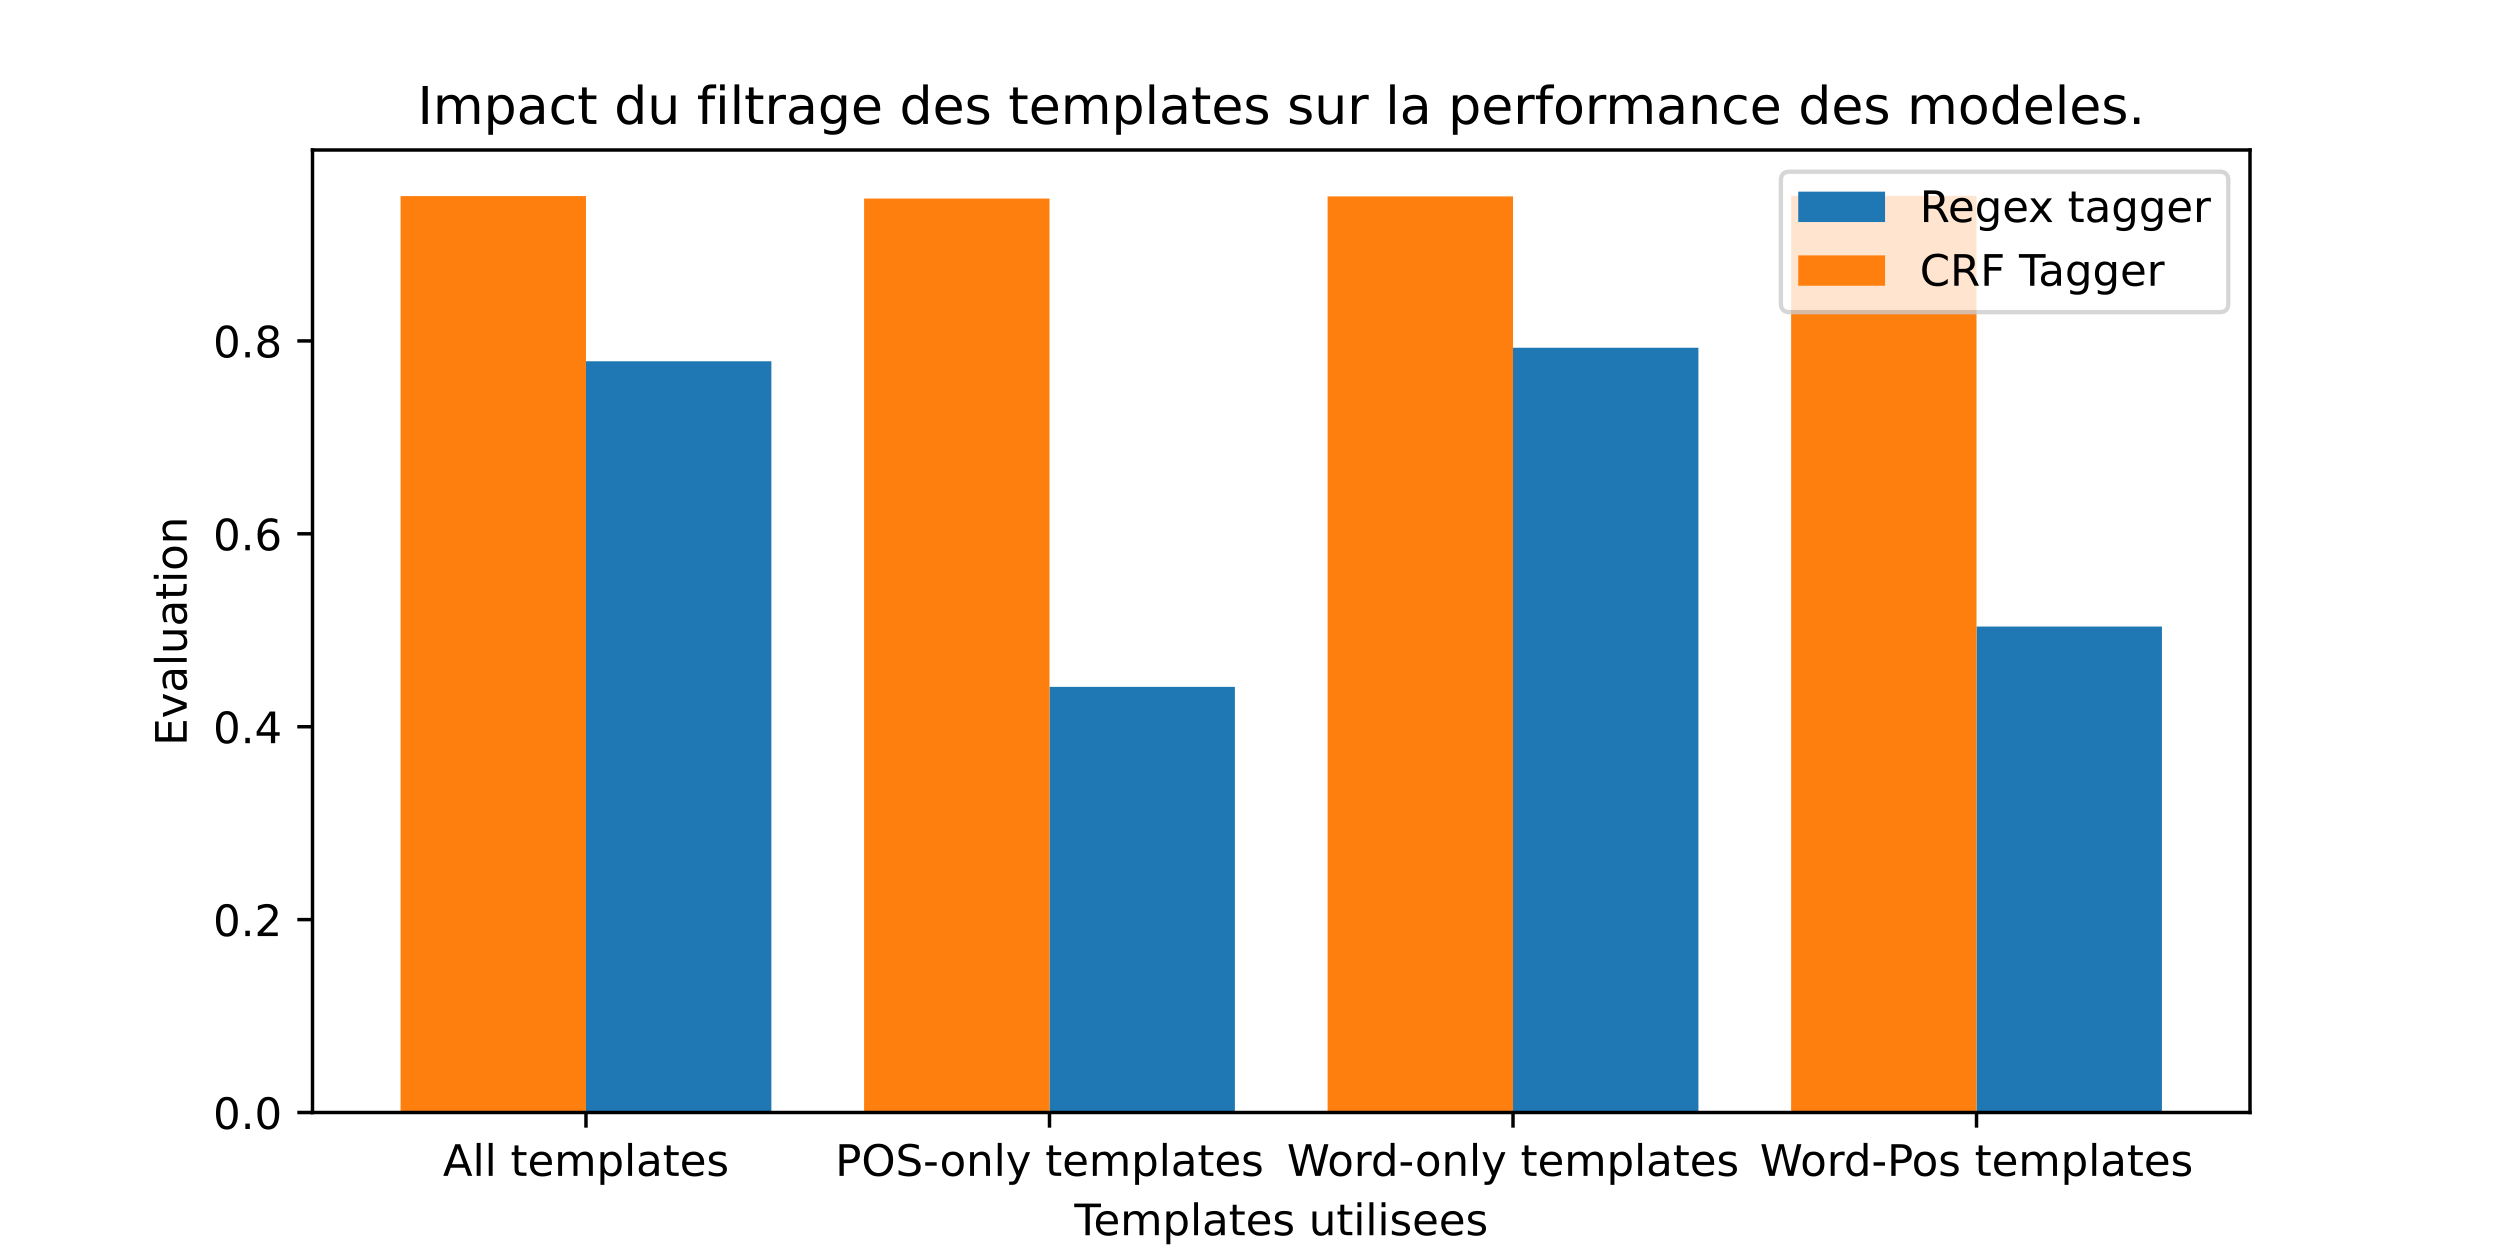
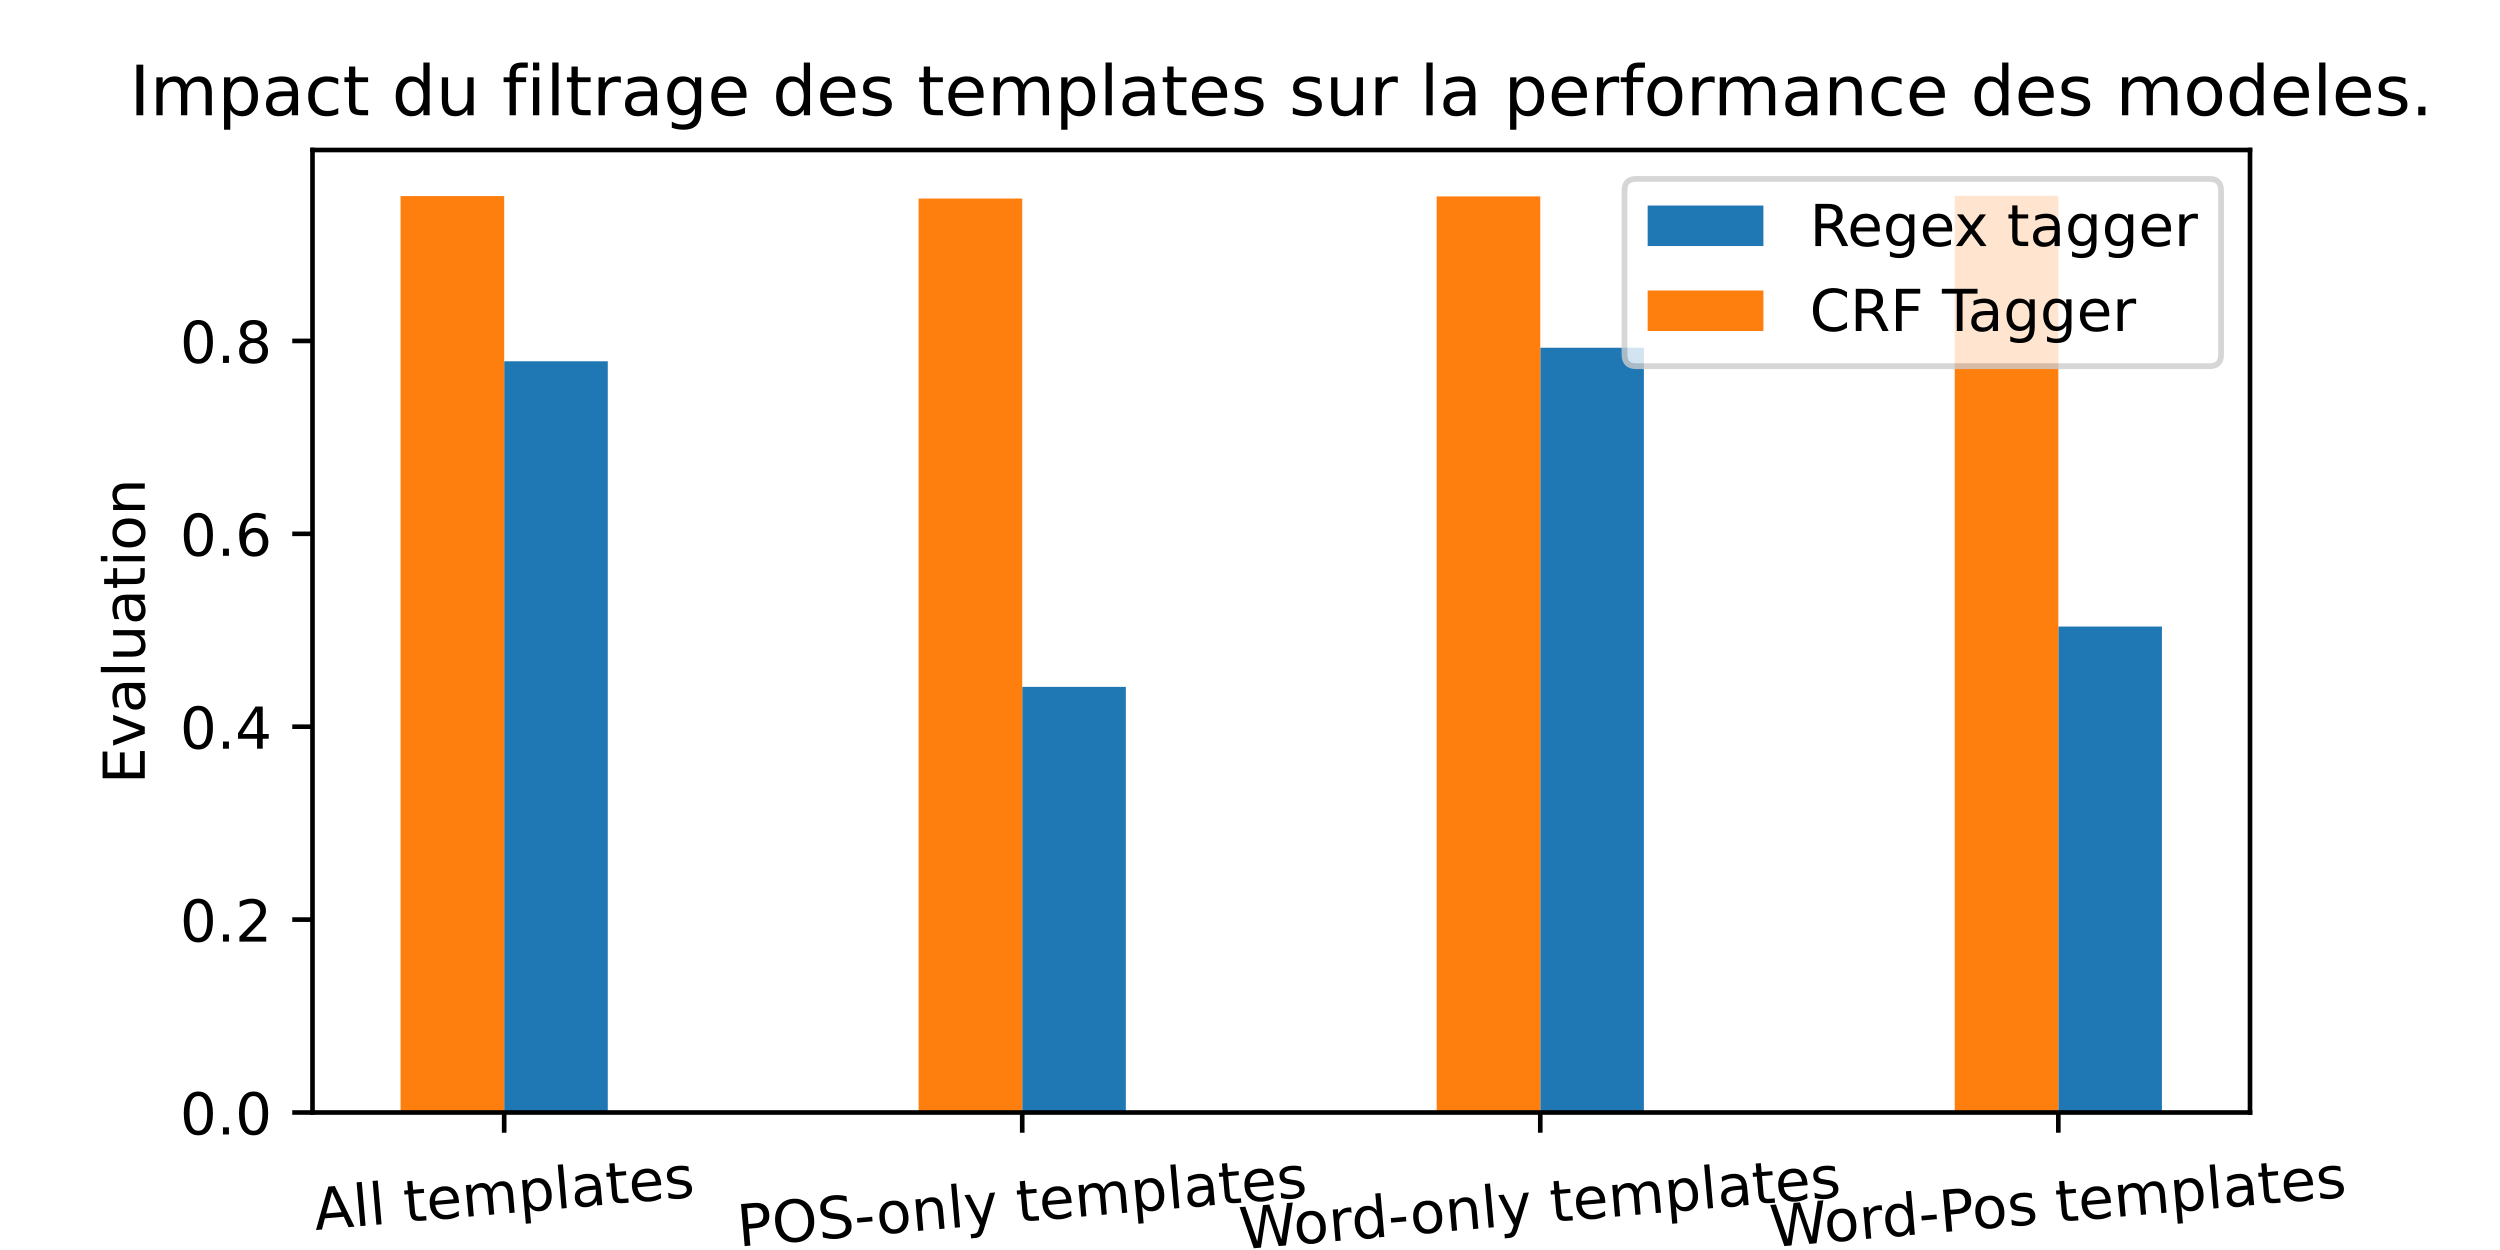
- <svg xmlns="http://www.w3.org/2000/svg" xmlns:xlink="http://www.w3.org/1999/xlink" height="288pt" version="1.1" viewBox="0 0 576 288" width="576pt">
+ <svg xmlns="http://www.w3.org/2000/svg" xmlns:xlink="http://www.w3.org/1999/xlink" height="216pt" version="1.1" viewBox="0 0 432 216" width="432pt">
  <defs>
    <style type="text/css">*{stroke-linecap:butt;stroke-linejoin:round;}</style>
  </defs>
  <g id="figure_1">
    <g id="patch_1">
-       <path d="M 0 288  L 576 288  L 576 0  L 0 0  z " style="fill:#ffffff;" />
+       <path d="M 0 216  L 432 216  L 432 0  L 0 0  z " style="fill:#ffffff;" />
    </g>
    <g id="axes_1">
      <g id="patch_2">
-         <path d="M 72 256.32  L 518.4 256.32  L 518.4 34.56  L 72 34.56  z " style="fill:#ffffff;" />
+         <path d="M 54 192.24  L 388.8 192.24  L 388.8 25.92  L 54 25.92  z " style="fill:#ffffff;" />
      </g>
      <g id="patch_3">
-         <path clip-path="url(#pd05747db65)" d="M 135.009 256.32  L 177.726 256.32  L 177.726 83.241  L 135.009 83.241  z " style="fill:#1f77b4;" />
+         <path clip-path="url(#p203d7ab374)" d="M 87.122 192.24  L 105.026 192.24  L 105.026 62.431  L 87.122 62.431  z " style="fill:#1f77b4;" />
      </g>
      <g id="patch_4">
-         <path clip-path="url(#pd05747db65)" d="M 241.803 256.32  L 284.521 256.32  L 284.521 158.255  L 241.803 158.255  z " style="fill:#1f77b4;" />
+         <path clip-path="url(#p203d7ab374)" d="M 176.641 192.24  L 194.544 192.24  L 194.544 118.691  L 176.641 118.691  z " style="fill:#1f77b4;" />
      </g>
      <g id="patch_5">
-         <path clip-path="url(#pd05747db65)" d="M 348.597 256.32  L 391.315 256.32  L 391.315 80.114  L 348.597 80.114  z " style="fill:#1f77b4;" />
+         <path clip-path="url(#p203d7ab374)" d="M 266.159 192.24  L 284.063 192.24  L 284.063 60.085  L 266.159 60.085  z " style="fill:#1f77b4;" />
      </g>
      <g id="patch_6">
-         <path clip-path="url(#pd05747db65)" d="M 455.391 256.32  L 498.109 256.32  L 498.109 144.355  L 455.391 144.355  z " style="fill:#1f77b4;" />
+         <path clip-path="url(#p203d7ab374)" d="M 355.678 192.24  L 373.582 192.24  L 373.582 108.266  L 355.678 108.266  z " style="fill:#1f77b4;" />
      </g>
      <g id="patch_7">
-         <path clip-path="url(#pd05747db65)" d="M 92.291 256.32  L 135.009 256.32  L 135.009 45.178  L 92.291 45.178  z " style="fill:#ff7f0e;" />
+         <path clip-path="url(#p203d7ab374)" d="M 69.218 192.24  L 87.122 192.24  L 87.122 33.883  L 69.218 33.883  z " style="fill:#ff7f0e;" />
      </g>
      <g id="patch_8">
-         <path clip-path="url(#pd05747db65)" d="M 199.085 256.32  L 241.803 256.32  L 241.803 45.744  L 199.085 45.744  z " style="fill:#ff7f0e;" />
+         <path clip-path="url(#p203d7ab374)" d="M 158.737 192.24  L 176.641 192.24  L 176.641 34.308  L 158.737 34.308  z " style="fill:#ff7f0e;" />
      </g>
      <g id="patch_9">
-         <path clip-path="url(#pd05747db65)" d="M 305.879 256.32  L 348.597 256.32  L 348.597 45.245  L 305.879 45.245  z " style="fill:#ff7f0e;" />
+         <path clip-path="url(#p203d7ab374)" d="M 248.256 192.24  L 266.159 192.24  L 266.159 33.934  L 248.256 33.934  z " style="fill:#ff7f0e;" />
      </g>
      <g id="patch_10">
-         <path clip-path="url(#pd05747db65)" d="M 412.674 256.32  L 455.391 256.32  L 455.391 45.12  L 412.674 45.12  z " style="fill:#ff7f0e;" />
+         <path clip-path="url(#p203d7ab374)" d="M 337.774 192.24  L 355.678 192.24  L 355.678 33.84  L 337.774 33.84  z " style="fill:#ff7f0e;" />
      </g>
      <g id="matplotlib.axis_1">
        <g id="xtick_1">
          <g id="line2d_1">
            <defs>
-               <path d="M 0 0  L 0 3.5  " id="mbc3dbaca39" style="stroke:#000000;stroke-width:0.8;" />
-             </defs>
-             <g>
-               <use style="stroke:#000000;stroke-width:0.8;" x="135.009" xlink:href="#mbc3dbaca39" y="256.32" />
+               <path d="M 0 0  L 0 3.5  " id="m28d0c9b93f" style="stroke:#000000;stroke-width:0.8;" />
+             </defs>
+             <g>
+               <use style="stroke:#000000;stroke-width:0.8;" x="87.122" xlink:href="#m28d0c9b93f" y="192.24" />
            </g>
          </g>
          <g id="text_1">
-             <g transform="translate(102.0453 270.9184)scale(0.1 -0.1)">
+             <g transform="translate(54.52457 212.5554)rotate(-5)scale(0.1 -0.1)">
              <defs>
                <path d="M 34.188 63.188  L 20.797 26.906  L 47.609 26.906  z M 28.609 72.906  L 39.797 72.906  L 67.578 0  L 57.328 0  L 50.688 18.703  L 17.828 18.703  L 11.188 0  L 0.781 0  z " id="DejaVuSans-65" />
                <path d="M 9.422 75.984  L 18.406 75.984  L 18.406 0  L 9.422 0  z " id="DejaVuSans-108" />
                <path id="DejaVuSans-32" />
                <path d="M 18.312 70.219  L 18.312 54.688  L 36.812 54.688  L 36.812 47.703  L 18.312 47.703  L 18.312 18.016  Q 18.312 11.328 20.141 9.422  Q 21.969 7.516 27.594 7.516  L 36.812 7.516  L 36.812 0  L 27.594 0  Q 17.188 0 13.234 3.875  Q 9.281 7.766 9.281 18.016  L 9.281 47.703  L 2.688 47.703  L 2.688 54.688  L 9.281 54.688  L 9.281 70.219  z " id="DejaVuSans-116" />
                <path d="M 56.203 29.594  L 56.203 25.203  L 14.891 25.203  Q 15.484 15.922 20.484 11.062  Q 25.484 6.203 34.422 6.203  Q 39.594 6.203 44.453 7.469  Q 49.312 8.734 54.109 11.281  L 54.109 2.781  Q 49.266 0.734 44.188 -0.344  Q 39.109 -1.422 33.891 -1.422  Q 20.797 -1.422 13.156 6.188  Q 5.516 13.812 5.516 26.812  Q 5.516 40.234 12.766 48.109  Q 20.016 56 32.328 56  Q 43.359 56 49.781 48.891  Q 56.203 41.797 56.203 29.594  z M 47.219 32.234  Q 47.125 39.594 43.094 43.984  Q 39.062 48.391 32.422 48.391  Q 24.906 48.391 20.391 44.141  Q 15.875 39.891 15.188 32.172  z " id="DejaVuSans-101" />
                <path d="M 52 44.188  Q 55.375 50.25 60.062 53.125  Q 64.75 56 71.094 56  Q 79.641 56 84.281 50.016  Q 88.922 44.047 88.922 33.016  L 88.922 0  L 79.891 0  L 79.891 32.719  Q 79.891 40.578 77.094 44.375  Q 74.312 48.188 68.609 48.188  Q 61.625 48.188 57.562 43.547  Q 53.516 38.922 53.516 30.906  L 53.516 0  L 44.484 0  L 44.484 32.719  Q 44.484 40.625 41.703 44.406  Q 38.922 48.188 33.109 48.188  Q 26.219 48.188 22.156 43.531  Q 18.109 38.875 18.109 30.906  L 18.109 0  L 9.078 0  L 9.078 54.688  L 18.109 54.688  L 18.109 46.188  Q 21.188 51.219 25.484 53.609  Q 29.781 56 35.688 56  Q 41.656 56 45.828 52.969  Q 50 49.953 52 44.188  z " id="DejaVuSans-109" />
                <path d="M 18.109 8.203  L 18.109 -20.797  L 9.078 -20.797  L 9.078 54.688  L 18.109 54.688  L 18.109 46.391  Q 20.953 51.266 25.266 53.625  Q 29.594 56 35.594 56  Q 45.562 56 51.781 48.094  Q 58.016 40.188 58.016 27.297  Q 58.016 14.406 51.781 6.484  Q 45.562 -1.422 35.594 -1.422  Q 29.594 -1.422 25.266 0.953  Q 20.953 3.328 18.109 8.203  z M 48.688 27.297  Q 48.688 37.203 44.609 42.844  Q 40.531 48.484 33.406 48.484  Q 26.266 48.484 22.188 42.844  Q 18.109 37.203 18.109 27.297  Q 18.109 17.391 22.188 11.75  Q 26.266 6.109 33.406 6.109  Q 40.531 6.109 44.609 11.75  Q 48.688 17.391 48.688 27.297  z " id="DejaVuSans-112" />
                <path d="M 34.281 27.484  Q 23.391 27.484 19.188 25  Q 14.984 22.516 14.984 16.5  Q 14.984 11.719 18.141 8.906  Q 21.297 6.109 26.703 6.109  Q 34.188 6.109 38.703 11.406  Q 43.219 16.703 43.219 25.484  L 43.219 27.484  z M 52.203 31.203  L 52.203 0  L 43.219 0  L 43.219 8.297  Q 40.141 3.328 35.547 0.953  Q 30.953 -1.422 24.312 -1.422  Q 15.922 -1.422 10.953 3.297  Q 6 8.016 6 15.922  Q 6 25.141 12.172 29.828  Q 18.359 34.516 30.609 34.516  L 43.219 34.516  L 43.219 35.406  Q 43.219 41.609 39.141 45  Q 35.062 48.391 27.688 48.391  Q 23 48.391 18.547 47.266  Q 14.109 46.141 10.016 43.891  L 10.016 52.203  Q 14.938 54.109 19.578 55.047  Q 24.219 56 28.609 56  Q 40.484 56 46.344 49.844  Q 52.203 43.703 52.203 31.203  z " id="DejaVuSans-97" />
                <path d="M 44.281 53.078  L 44.281 44.578  Q 40.484 46.531 36.375 47.5  Q 32.281 48.484 27.875 48.484  Q 21.188 48.484 17.844 46.438  Q 14.5 44.391 14.5 40.281  Q 14.5 37.156 16.891 35.375  Q 19.281 33.594 26.516 31.984  L 29.594 31.297  Q 39.156 29.25 43.188 25.516  Q 47.219 21.781 47.219 15.094  Q 47.219 7.469 41.188 3.016  Q 35.156 -1.422 24.609 -1.422  Q 20.219 -1.422 15.453 -0.562  Q 10.688 0.297 5.422 2  L 5.422 11.281  Q 10.406 8.688 15.234 7.391  Q 20.062 6.109 24.812 6.109  Q 31.156 6.109 34.562 8.281  Q 37.984 10.453 37.984 14.406  Q 37.984 18.062 35.516 20.016  Q 33.062 21.969 24.703 23.781  L 21.578 24.516  Q 13.234 26.266 9.516 29.906  Q 5.812 33.547 5.812 39.891  Q 5.812 47.609 11.281 51.797  Q 16.75 56 26.812 56  Q 31.781 56 36.172 55.266  Q 40.578 54.547 44.281 53.078  z " id="DejaVuSans-115" />
              </defs>
              <use xlink:href="#DejaVuSans-65" />
              <use x="68.408" xlink:href="#DejaVuSans-108" />
              <use x="96.191" xlink:href="#DejaVuSans-108" />
              <use x="123.975" xlink:href="#DejaVuSans-32" />
              <use x="155.762" xlink:href="#DejaVuSans-116" />
              <use x="194.971" xlink:href="#DejaVuSans-101" />
              <use x="256.494" xlink:href="#DejaVuSans-109" />
              <use x="353.906" xlink:href="#DejaVuSans-112" />
              <use x="417.383" xlink:href="#DejaVuSans-108" />
              <use x="445.166" xlink:href="#DejaVuSans-97" />
              <use x="506.445" xlink:href="#DejaVuSans-116" />
              <use x="545.654" xlink:href="#DejaVuSans-101" />
              <use x="607.178" xlink:href="#DejaVuSans-115" />
            </g>
          </g>
        </g>
        <g id="xtick_2">
          <g id="line2d_2">
            <g>
-               <use style="stroke:#000000;stroke-width:0.8;" x="241.803" xlink:href="#mbc3dbaca39" y="256.32" />
+               <use style="stroke:#000000;stroke-width:0.8;" x="176.641" xlink:href="#m28d0c9b93f" y="192.24" />
            </g>
          </g>
          <g id="text_2">
-             <g transform="translate(192.4388 270.9184)scale(0.1 -0.1)">
+             <g transform="translate(127.7049 215.4142)rotate(-5)scale(0.1 -0.1)">
              <defs>
                <path d="M 19.672 64.797  L 19.672 37.406  L 32.078 37.406  Q 38.969 37.406 42.719 40.969  Q 46.484 44.531 46.484 51.125  Q 46.484 57.672 42.719 61.234  Q 38.969 64.797 32.078 64.797  z M 9.812 72.906  L 32.078 72.906  Q 44.344 72.906 50.609 67.359  Q 56.891 61.812 56.891 51.125  Q 56.891 40.328 50.609 34.812  Q 44.344 29.297 32.078 29.297  L 19.672 29.297  L 19.672 0  L 9.812 0  z " id="DejaVuSans-80" />
                <path d="M 39.406 66.219  Q 28.656 66.219 22.328 58.203  Q 16.016 50.203 16.016 36.375  Q 16.016 22.609 22.328 14.594  Q 28.656 6.594 39.406 6.594  Q 50.141 6.594 56.422 14.594  Q 62.703 22.609 62.703 36.375  Q 62.703 50.203 56.422 58.203  Q 50.141 66.219 39.406 66.219  z M 39.406 74.219  Q 54.734 74.219 63.906 63.938  Q 73.094 53.656 73.094 36.375  Q 73.094 19.141 63.906 8.859  Q 54.734 -1.422 39.406 -1.422  Q 24.031 -1.422 14.812 8.828  Q 5.609 19.094 5.609 36.375  Q 5.609 53.656 14.812 63.938  Q 24.031 74.219 39.406 74.219  z " id="DejaVuSans-79" />
                <path d="M 53.516 70.516  L 53.516 60.891  Q 47.906 63.578 42.922 64.891  Q 37.938 66.219 33.297 66.219  Q 25.25 66.219 20.875 63.094  Q 16.5 59.969 16.5 54.203  Q 16.5 49.359 19.406 46.891  Q 22.312 44.438 30.422 42.922  L 36.375 41.703  Q 47.406 39.594 52.656 34.297  Q 57.906 29 57.906 20.125  Q 57.906 9.516 50.797 4.047  Q 43.703 -1.422 29.984 -1.422  Q 24.812 -1.422 18.969 -0.25  Q 13.141 0.922 6.891 3.219  L 6.891 13.375  Q 12.891 10.016 18.656 8.297  Q 24.422 6.594 29.984 6.594  Q 38.422 6.594 43.016 9.906  Q 47.609 13.234 47.609 19.391  Q 47.609 24.75 44.312 27.781  Q 41.016 30.812 33.5 32.328  L 27.484 33.5  Q 16.453 35.688 11.516 40.375  Q 6.594 45.062 6.594 53.422  Q 6.594 63.094 13.406 68.656  Q 20.219 74.219 32.172 74.219  Q 37.312 74.219 42.625 73.281  Q 47.953 72.359 53.516 70.516  z " id="DejaVuSans-83" />
                <path d="M 4.891 31.391  L 31.203 31.391  L 31.203 23.391  L 4.891 23.391  z " id="DejaVuSans-45" />
                <path d="M 30.609 48.391  Q 23.391 48.391 19.188 42.75  Q 14.984 37.109 14.984 27.297  Q 14.984 17.484 19.156 11.844  Q 23.344 6.203 30.609 6.203  Q 37.797 6.203 41.984 11.859  Q 46.188 17.531 46.188 27.297  Q 46.188 37.016 41.984 42.703  Q 37.797 48.391 30.609 48.391  z M 30.609 56  Q 42.328 56 49.016 48.375  Q 55.719 40.766 55.719 27.297  Q 55.719 13.875 49.016 6.219  Q 42.328 -1.422 30.609 -1.422  Q 18.844 -1.422 12.172 6.219  Q 5.516 13.875 5.516 27.297  Q 5.516 40.766 12.172 48.375  Q 18.844 56 30.609 56  z " id="DejaVuSans-111" />
                <path d="M 54.891 33.016  L 54.891 0  L 45.906 0  L 45.906 32.719  Q 45.906 40.484 42.875 44.328  Q 39.844 48.188 33.797 48.188  Q 26.516 48.188 22.312 43.547  Q 18.109 38.922 18.109 30.906  L 18.109 0  L 9.078 0  L 9.078 54.688  L 18.109 54.688  L 18.109 46.188  Q 21.344 51.125 25.703 53.562  Q 30.078 56 35.797 56  Q 45.219 56 50.047 50.172  Q 54.891 44.344 54.891 33.016  z " id="DejaVuSans-110" />
                <path d="M 32.172 -5.078  Q 28.375 -14.844 24.75 -17.812  Q 21.141 -20.797 15.094 -20.797  L 7.906 -20.797  L 7.906 -13.281  L 13.188 -13.281  Q 16.891 -13.281 18.938 -11.516  Q 21 -9.766 23.484 -3.219  L 25.094 0.875  L 2.984 54.688  L 12.5 54.688  L 29.594 11.922  L 46.688 54.688  L 56.203 54.688  z " id="DejaVuSans-121" />
              </defs>
              <use xlink:href="#DejaVuSans-80" />
              <use x="60.303" xlink:href="#DejaVuSans-79" />
              <use x="139.014" xlink:href="#DejaVuSans-83" />
              <use x="202.49" xlink:href="#DejaVuSans-45" />
              <use x="240.449" xlink:href="#DejaVuSans-111" />
              <use x="301.631" xlink:href="#DejaVuSans-110" />
              <use x="365.01" xlink:href="#DejaVuSans-108" />
              <use x="392.793" xlink:href="#DejaVuSans-121" />
              <use x="451.973" xlink:href="#DejaVuSans-32" />
              <use x="483.76" xlink:href="#DejaVuSans-116" />
              <use x="522.969" xlink:href="#DejaVuSans-101" />
              <use x="584.492" xlink:href="#DejaVuSans-109" />
              <use x="681.904" xlink:href="#DejaVuSans-112" />
              <use x="745.381" xlink:href="#DejaVuSans-108" />
              <use x="773.164" xlink:href="#DejaVuSans-97" />
              <use x="834.443" xlink:href="#DejaVuSans-116" />
              <use x="873.652" xlink:href="#DejaVuSans-101" />
              <use x="935.176" xlink:href="#DejaVuSans-115" />
            </g>
          </g>
        </g>
        <g id="xtick_3">
          <g id="line2d_3">
            <g>
-               <use style="stroke:#000000;stroke-width:0.8;" x="348.597" xlink:href="#mbc3dbaca39" y="256.32" />
+               <use style="stroke:#000000;stroke-width:0.8;" x="266.159" xlink:href="#m28d0c9b93f" y="192.24" />
            </g>
          </g>
          <g id="text_3">
-             <g transform="translate(296.5065 270.9184)scale(0.1 -0.1)">
+             <g transform="translate(214.5074 215.8895)rotate(-5)scale(0.1 -0.1)">
              <defs>
                <path d="M 3.328 72.906  L 13.281 72.906  L 28.609 11.281  L 43.891 72.906  L 54.984 72.906  L 70.312 11.281  L 85.594 72.906  L 95.609 72.906  L 77.297 0  L 64.891 0  L 49.516 63.281  L 33.984 0  L 21.578 0  z " id="DejaVuSans-87" />
                <path d="M 41.109 46.297  Q 39.594 47.172 37.812 47.578  Q 36.031 48 33.891 48  Q 26.266 48 22.188 43.047  Q 18.109 38.094 18.109 28.812  L 18.109 0  L 9.078 0  L 9.078 54.688  L 18.109 54.688  L 18.109 46.188  Q 20.953 51.172 25.484 53.578  Q 30.031 56 36.531 56  Q 37.453 56 38.578 55.875  Q 39.703 55.766 41.062 55.516  z " id="DejaVuSans-114" />
                <path d="M 45.406 46.391  L 45.406 75.984  L 54.391 75.984  L 54.391 0  L 45.406 0  L 45.406 8.203  Q 42.578 3.328 38.25 0.953  Q 33.938 -1.422 27.875 -1.422  Q 17.969 -1.422 11.734 6.484  Q 5.516 14.406 5.516 27.297  Q 5.516 40.188 11.734 48.094  Q 17.969 56 27.875 56  Q 33.938 56 38.25 53.625  Q 42.578 51.266 45.406 46.391  z M 14.797 27.297  Q 14.797 17.391 18.875 11.75  Q 22.953 6.109 30.078 6.109  Q 37.203 6.109 41.297 11.75  Q 45.406 17.391 45.406 27.297  Q 45.406 37.203 41.297 42.844  Q 37.203 48.484 30.078 48.484  Q 22.953 48.484 18.875 42.844  Q 14.797 37.203 14.797 27.297  z " id="DejaVuSans-100" />
              </defs>
              <use xlink:href="#DejaVuSans-87" />
              <use x="93.002" xlink:href="#DejaVuSans-111" />
              <use x="154.184" xlink:href="#DejaVuSans-114" />
              <use x="193.547" xlink:href="#DejaVuSans-100" />
              <use x="257.023" xlink:href="#DejaVuSans-45" />
              <use x="294.982" xlink:href="#DejaVuSans-111" />
              <use x="356.164" xlink:href="#DejaVuSans-110" />
              <use x="419.543" xlink:href="#DejaVuSans-108" />
              <use x="447.326" xlink:href="#DejaVuSans-121" />
              <use x="506.506" xlink:href="#DejaVuSans-32" />
              <use x="538.293" xlink:href="#DejaVuSans-116" />
              <use x="577.502" xlink:href="#DejaVuSans-101" />
              <use x="639.025" xlink:href="#DejaVuSans-109" />
              <use x="736.438" xlink:href="#DejaVuSans-112" />
              <use x="799.914" xlink:href="#DejaVuSans-108" />
              <use x="827.697" xlink:href="#DejaVuSans-97" />
              <use x="888.977" xlink:href="#DejaVuSans-116" />
              <use x="928.186" xlink:href="#DejaVuSans-101" />
              <use x="989.709" xlink:href="#DejaVuSans-115" />
            </g>
          </g>
        </g>
        <g id="xtick_4">
          <g id="line2d_4">
            <g>
-               <use style="stroke:#000000;stroke-width:0.8;" x="455.391" xlink:href="#mbc3dbaca39" y="256.32" />
+               <use style="stroke:#000000;stroke-width:0.8;" x="355.678" xlink:href="#m28d0c9b93f" y="192.24" />
            </g>
          </g>
          <g id="text_4">
-             <g transform="translate(405.4734 270.9184)scale(0.1 -0.1)">
+             <g transform="translate(306.1906 215.5108)rotate(-5)scale(0.1 -0.1)">
              <use xlink:href="#DejaVuSans-87" />
              <use x="93.002" xlink:href="#DejaVuSans-111" />
              <use x="154.184" xlink:href="#DejaVuSans-114" />
              <use x="193.547" xlink:href="#DejaVuSans-100" />
              <use x="257.023" xlink:href="#DejaVuSans-45" />
              <use x="293.107" xlink:href="#DejaVuSans-80" />
              <use x="349.785" xlink:href="#DejaVuSans-111" />
              <use x="410.967" xlink:href="#DejaVuSans-115" />
              <use x="463.066" xlink:href="#DejaVuSans-32" />
              <use x="494.854" xlink:href="#DejaVuSans-116" />
              <use x="534.062" xlink:href="#DejaVuSans-101" />
              <use x="595.586" xlink:href="#DejaVuSans-109" />
              <use x="692.998" xlink:href="#DejaVuSans-112" />
              <use x="756.475" xlink:href="#DejaVuSans-108" />
              <use x="784.258" xlink:href="#DejaVuSans-97" />
              <use x="845.537" xlink:href="#DejaVuSans-116" />
              <use x="884.746" xlink:href="#DejaVuSans-101" />
              <use x="946.27" xlink:href="#DejaVuSans-115" />
            </g>
          </g>
        </g>
        <g id="text_5">
-           <g transform="translate(247.5328 284.5966)scale(0.1 -0.1)">
+           <g transform="translate(173.7328 229.5597)scale(0.1 -0.1)">
            <defs>
              <path d="M -0.297 72.906  L 61.375 72.906  L 61.375 64.594  L 35.5 64.594  L 35.5 0  L 25.594 0  L 25.594 64.594  L -0.297 64.594  z " id="DejaVuSans-84" />
              <path d="M 8.5 21.578  L 8.5 54.688  L 17.484 54.688  L 17.484 21.922  Q 17.484 14.156 20.5 10.266  Q 23.531 6.391 29.594 6.391  Q 36.859 6.391 41.078 11.031  Q 45.312 15.672 45.312 23.688  L 45.312 54.688  L 54.297 54.688  L 54.297 0  L 45.312 0  L 45.312 8.406  Q 42.047 3.422 37.719 1  Q 33.406 -1.422 27.688 -1.422  Q 18.266 -1.422 13.375 4.438  Q 8.5 10.297 8.5 21.578  z M 31.109 56  z " id="DejaVuSans-117" />
              <path d="M 9.422 54.688  L 18.406 54.688  L 18.406 0  L 9.422 0  z M 9.422 75.984  L 18.406 75.984  L 18.406 64.594  L 9.422 64.594  z " id="DejaVuSans-105" />
            </defs>
            <use xlink:href="#DejaVuSans-84" />
            <use x="44.084" xlink:href="#DejaVuSans-101" />
            <use x="105.607" xlink:href="#DejaVuSans-109" />
            <use x="203.02" xlink:href="#DejaVuSans-112" />
            <use x="266.496" xlink:href="#DejaVuSans-108" />
            <use x="294.279" xlink:href="#DejaVuSans-97" />
            <use x="355.559" xlink:href="#DejaVuSans-116" />
            <use x="394.768" xlink:href="#DejaVuSans-101" />
            <use x="456.291" xlink:href="#DejaVuSans-115" />
            <use x="508.391" xlink:href="#DejaVuSans-32" />
            <use x="540.178" xlink:href="#DejaVuSans-117" />
            <use x="603.557" xlink:href="#DejaVuSans-116" />
            <use x="642.766" xlink:href="#DejaVuSans-105" />
            <use x="670.549" xlink:href="#DejaVuSans-108" />
            <use x="698.332" xlink:href="#DejaVuSans-105" />
            <use x="726.115" xlink:href="#DejaVuSans-115" />
            <use x="778.215" xlink:href="#DejaVuSans-101" />
            <use x="839.738" xlink:href="#DejaVuSans-101" />
            <use x="901.262" xlink:href="#DejaVuSans-115" />
          </g>
        </g>
      </g>
      <g id="matplotlib.axis_2">
        <g id="ytick_1">
          <g id="line2d_5">
            <defs>
-               <path d="M 0 0  L -3.5 0  " id="ma1951a9d94" style="stroke:#000000;stroke-width:0.8;" />
-             </defs>
-             <g>
-               <use style="stroke:#000000;stroke-width:0.8;" x="72" xlink:href="#ma1951a9d94" y="256.32" />
+               <path d="M 0 0  L -3.5 0  " id="m13df25a927" style="stroke:#000000;stroke-width:0.8;" />
+             </defs>
+             <g>
+               <use style="stroke:#000000;stroke-width:0.8;" x="54" xlink:href="#m13df25a927" y="192.24" />
            </g>
          </g>
          <g id="text_6">
-             <g transform="translate(49.09687 260.1192)scale(0.1 -0.1)">
+             <g transform="translate(31.09688 196.0392)scale(0.1 -0.1)">
              <defs>
                <path d="M 31.781 66.406  Q 24.172 66.406 20.328 58.906  Q 16.5 51.422 16.5 36.375  Q 16.5 21.391 20.328 13.891  Q 24.172 6.391 31.781 6.391  Q 39.453 6.391 43.281 13.891  Q 47.125 21.391 47.125 36.375  Q 47.125 51.422 43.281 58.906  Q 39.453 66.406 31.781 66.406  z M 31.781 74.219  Q 44.047 74.219 50.516 64.516  Q 56.984 54.828 56.984 36.375  Q 56.984 17.969 50.516 8.266  Q 44.047 -1.422 31.781 -1.422  Q 19.531 -1.422 13.062 8.266  Q 6.594 17.969 6.594 36.375  Q 6.594 54.828 13.062 64.516  Q 19.531 74.219 31.781 74.219  z " id="DejaVuSans-48" />
                <path d="M 10.688 12.406  L 21 12.406  L 21 0  L 10.688 0  z " id="DejaVuSans-46" />
              </defs>
              <use xlink:href="#DejaVuSans-48" />
              <use x="63.623" xlink:href="#DejaVuSans-46" />
              <use x="95.41" xlink:href="#DejaVuSans-48" />
            </g>
          </g>
        </g>
        <g id="ytick_2">
          <g id="line2d_6">
            <g>
-               <use style="stroke:#000000;stroke-width:0.8;" x="72" xlink:href="#ma1951a9d94" y="211.878" />
+               <use style="stroke:#000000;stroke-width:0.8;" x="54" xlink:href="#m13df25a927" y="158.908" />
            </g>
          </g>
          <g id="text_7">
-             <g transform="translate(49.09687 215.6768)scale(0.1 -0.1)">
+             <g transform="translate(31.09688 162.7074)scale(0.1 -0.1)">
              <defs>
                <path d="M 19.188 8.297  L 53.609 8.297  L 53.609 0  L 7.328 0  L 7.328 8.297  Q 12.938 14.109 22.625 23.891  Q 32.328 33.688 34.812 36.531  Q 39.547 41.844 41.422 45.531  Q 43.312 49.219 43.312 52.781  Q 43.312 58.594 39.234 62.25  Q 35.156 65.922 28.609 65.922  Q 23.969 65.922 18.812 64.312  Q 13.672 62.703 7.812 59.422  L 7.812 69.391  Q 13.766 71.781 18.938 73  Q 24.125 74.219 28.422 74.219  Q 39.75 74.219 46.484 68.547  Q 53.219 62.891 53.219 53.422  Q 53.219 48.922 51.531 44.891  Q 49.859 40.875 45.406 35.406  Q 44.188 33.984 37.641 27.219  Q 31.109 20.453 19.188 8.297  z " id="DejaVuSans-50" />
              </defs>
              <use xlink:href="#DejaVuSans-48" />
              <use x="63.623" xlink:href="#DejaVuSans-46" />
              <use x="95.41" xlink:href="#DejaVuSans-50" />
            </g>
          </g>
        </g>
        <g id="ytick_3">
          <g id="line2d_7">
            <g>
-               <use style="stroke:#000000;stroke-width:0.8;" x="72" xlink:href="#ma1951a9d94" y="167.435" />
+               <use style="stroke:#000000;stroke-width:0.8;" x="54" xlink:href="#m13df25a927" y="125.576" />
            </g>
          </g>
          <g id="text_8">
-             <g transform="translate(49.09687 171.2343)scale(0.1 -0.1)">
+             <g transform="translate(31.09688 129.3755)scale(0.1 -0.1)">
              <defs>
                <path d="M 37.797 64.312  L 12.891 25.391  L 37.797 25.391  z M 35.203 72.906  L 47.609 72.906  L 47.609 25.391  L 58.016 25.391  L 58.016 17.188  L 47.609 17.188  L 47.609 0  L 37.797 0  L 37.797 17.188  L 4.891 17.188  L 4.891 26.703  z " id="DejaVuSans-52" />
              </defs>
              <use xlink:href="#DejaVuSans-48" />
              <use x="63.623" xlink:href="#DejaVuSans-46" />
              <use x="95.41" xlink:href="#DejaVuSans-52" />
            </g>
          </g>
        </g>
        <g id="ytick_4">
          <g id="line2d_8">
            <g>
-               <use style="stroke:#000000;stroke-width:0.8;" x="72" xlink:href="#ma1951a9d94" y="122.993" />
+               <use style="stroke:#000000;stroke-width:0.8;" x="54" xlink:href="#m13df25a927" y="92.244" />
            </g>
          </g>
          <g id="text_9">
-             <g transform="translate(49.09687 126.7918)scale(0.1 -0.1)">
+             <g transform="translate(31.09688 96.04369)scale(0.1 -0.1)">
              <defs>
                <path d="M 33.016 40.375  Q 26.375 40.375 22.484 35.828  Q 18.609 31.297 18.609 23.391  Q 18.609 15.531 22.484 10.953  Q 26.375 6.391 33.016 6.391  Q 39.656 6.391 43.531 10.953  Q 47.406 15.531 47.406 23.391  Q 47.406 31.297 43.531 35.828  Q 39.656 40.375 33.016 40.375  z M 52.594 71.297  L 52.594 62.312  Q 48.875 64.062 45.094 64.984  Q 41.312 65.922 37.594 65.922  Q 27.828 65.922 22.672 59.328  Q 17.531 52.734 16.797 39.406  Q 19.672 43.656 24.016 45.922  Q 28.375 48.188 33.594 48.188  Q 44.578 48.188 50.953 41.516  Q 57.328 34.859 57.328 23.391  Q 57.328 12.156 50.688 5.359  Q 44.047 -1.422 33.016 -1.422  Q 20.359 -1.422 13.672 8.266  Q 6.984 17.969 6.984 36.375  Q 6.984 53.656 15.188 63.938  Q 23.391 74.219 37.203 74.219  Q 40.922 74.219 44.703 73.484  Q 48.484 72.75 52.594 71.297  z " id="DejaVuSans-54" />
              </defs>
              <use xlink:href="#DejaVuSans-48" />
              <use x="63.623" xlink:href="#DejaVuSans-46" />
              <use x="95.41" xlink:href="#DejaVuSans-54" />
            </g>
          </g>
        </g>
        <g id="ytick_5">
          <g id="line2d_9">
            <g>
-               <use style="stroke:#000000;stroke-width:0.8;" x="72" xlink:href="#ma1951a9d94" y="78.55" />
+               <use style="stroke:#000000;stroke-width:0.8;" x="54" xlink:href="#m13df25a927" y="58.913" />
            </g>
          </g>
          <g id="text_10">
-             <g transform="translate(49.09687 82.34939)scale(0.1 -0.1)">
+             <g transform="translate(31.09688 62.71184)scale(0.1 -0.1)">
              <defs>
                <path d="M 31.781 34.625  Q 24.75 34.625 20.719 30.859  Q 16.703 27.094 16.703 20.516  Q 16.703 13.922 20.719 10.156  Q 24.75 6.391 31.781 6.391  Q 38.812 6.391 42.859 10.172  Q 46.922 13.969 46.922 20.516  Q 46.922 27.094 42.891 30.859  Q 38.875 34.625 31.781 34.625  z M 21.922 38.812  Q 15.578 40.375 12.031 44.719  Q 8.5 49.078 8.5 55.328  Q 8.5 64.062 14.719 69.141  Q 20.953 74.219 31.781 74.219  Q 42.672 74.219 48.875 69.141  Q 55.078 64.062 55.078 55.328  Q 55.078 49.078 51.531 44.719  Q 48 40.375 41.703 38.812  Q 48.828 37.156 52.797 32.312  Q 56.781 27.484 56.781 20.516  Q 56.781 9.906 50.312 4.234  Q 43.844 -1.422 31.781 -1.422  Q 19.734 -1.422 13.25 4.234  Q 6.781 9.906 6.781 20.516  Q 6.781 27.484 10.781 32.312  Q 14.797 37.156 21.922 38.812  z M 18.312 54.391  Q 18.312 48.734 21.844 45.562  Q 25.391 42.391 31.781 42.391  Q 38.141 42.391 41.719 45.562  Q 45.312 48.734 45.312 54.391  Q 45.312 60.062 41.719 63.234  Q 38.141 66.406 31.781 66.406  Q 25.391 66.406 21.844 63.234  Q 18.312 60.062 18.312 54.391  z " id="DejaVuSans-56" />
              </defs>
              <use xlink:href="#DejaVuSans-48" />
              <use x="63.623" xlink:href="#DejaVuSans-46" />
              <use x="95.41" xlink:href="#DejaVuSans-56" />
            </g>
          </g>
        </g>
        <g id="text_11">
-           <g transform="translate(43.01719 171.822)rotate(-90)scale(0.1 -0.1)">
+           <g transform="translate(25.01719 135.462)rotate(-90)scale(0.1 -0.1)">
            <defs>
              <path d="M 9.812 72.906  L 55.906 72.906  L 55.906 64.594  L 19.672 64.594  L 19.672 43.016  L 54.391 43.016  L 54.391 34.719  L 19.672 34.719  L 19.672 8.297  L 56.781 8.297  L 56.781 0  L 9.812 0  z " id="DejaVuSans-69" />
              <path d="M 2.984 54.688  L 12.5 54.688  L 29.594 8.797  L 46.688 54.688  L 56.203 54.688  L 35.688 0  L 23.484 0  z " id="DejaVuSans-118" />
            </defs>
            <use xlink:href="#DejaVuSans-69" />
            <use x="63.184" xlink:href="#DejaVuSans-118" />
            <use x="122.363" xlink:href="#DejaVuSans-97" />
            <use x="183.643" xlink:href="#DejaVuSans-108" />
            <use x="211.426" xlink:href="#DejaVuSans-117" />
            <use x="274.805" xlink:href="#DejaVuSans-97" />
            <use x="336.084" xlink:href="#DejaVuSans-116" />
            <use x="375.293" xlink:href="#DejaVuSans-105" />
            <use x="403.076" xlink:href="#DejaVuSans-111" />
            <use x="464.258" xlink:href="#DejaVuSans-110" />
          </g>
        </g>
      </g>
      <g id="patch_11">
-         <path d="M 72 256.32  L 72 34.56  " style="fill:none;stroke:#000000;stroke-linecap:square;stroke-linejoin:miter;stroke-width:0.8;" />
+         <path d="M 54 192.24  L 54 25.92  " style="fill:none;stroke:#000000;stroke-linecap:square;stroke-linejoin:miter;stroke-width:0.8;" />
      </g>
      <g id="patch_12">
-         <path d="M 518.4 256.32  L 518.4 34.56  " style="fill:none;stroke:#000000;stroke-linecap:square;stroke-linejoin:miter;stroke-width:0.8;" />
+         <path d="M 388.8 192.24  L 388.8 25.92  " style="fill:none;stroke:#000000;stroke-linecap:square;stroke-linejoin:miter;stroke-width:0.8;" />
      </g>
      <g id="patch_13">
-         <path d="M 72 256.32  L 518.4 256.32  " style="fill:none;stroke:#000000;stroke-linecap:square;stroke-linejoin:miter;stroke-width:0.8;" />
+         <path d="M 54 192.24  L 388.8 192.24  " style="fill:none;stroke:#000000;stroke-linecap:square;stroke-linejoin:miter;stroke-width:0.8;" />
      </g>
      <g id="patch_14">
-         <path d="M 72 34.56  L 518.4 34.56  " style="fill:none;stroke:#000000;stroke-linecap:square;stroke-linejoin:miter;stroke-width:0.8;" />
+         <path d="M 54 25.92  L 388.8 25.92  " style="fill:none;stroke:#000000;stroke-linecap:square;stroke-linejoin:miter;stroke-width:0.8;" />
      </g>
      <g id="text_12">
-         <g transform="translate(96.195 28.56)scale(0.12 -0.12)">
+         <g transform="translate(22.395 19.92)scale(0.12 -0.12)">
          <defs>
            <path d="M 9.812 72.906  L 19.672 72.906  L 19.672 0  L 9.812 0  z " id="DejaVuSans-73" />
            <path d="M 48.781 52.594  L 48.781 44.188  Q 44.969 46.297 41.141 47.344  Q 37.312 48.391 33.406 48.391  Q 24.656 48.391 19.812 42.844  Q 14.984 37.312 14.984 27.297  Q 14.984 17.281 19.812 11.734  Q 24.656 6.203 33.406 6.203  Q 37.312 6.203 41.141 7.25  Q 44.969 8.297 48.781 10.406  L 48.781 2.094  Q 45.016 0.344 40.984 -0.531  Q 36.969 -1.422 32.422 -1.422  Q 20.062 -1.422 12.781 6.344  Q 5.516 14.109 5.516 27.297  Q 5.516 40.672 12.859 48.328  Q 20.219 56 33.016 56  Q 37.156 56 41.109 55.141  Q 45.062 54.297 48.781 52.594  z " id="DejaVuSans-99" />
            <path d="M 37.109 75.984  L 37.109 68.5  L 28.516 68.5  Q 23.688 68.5 21.797 66.547  Q 19.922 64.594 19.922 59.516  L 19.922 54.688  L 34.719 54.688  L 34.719 47.703  L 19.922 47.703  L 19.922 0  L 10.891 0  L 10.891 47.703  L 2.297 47.703  L 2.297 54.688  L 10.891 54.688  L 10.891 58.5  Q 10.891 67.625 15.141 71.797  Q 19.391 75.984 28.609 75.984  z " id="DejaVuSans-102" />
            <path d="M 45.406 27.984  Q 45.406 37.75 41.375 43.109  Q 37.359 48.484 30.078 48.484  Q 22.859 48.484 18.828 43.109  Q 14.797 37.75 14.797 27.984  Q 14.797 18.266 18.828 12.891  Q 22.859 7.516 30.078 7.516  Q 37.359 7.516 41.375 12.891  Q 45.406 18.266 45.406 27.984  z M 54.391 6.781  Q 54.391 -7.172 48.188 -13.984  Q 42 -20.797 29.203 -20.797  Q 24.469 -20.797 20.266 -20.094  Q 16.062 -19.391 12.109 -17.922  L 12.109 -9.188  Q 16.062 -11.328 19.922 -12.344  Q 23.781 -13.375 27.781 -13.375  Q 36.625 -13.375 41.016 -8.766  Q 45.406 -4.156 45.406 5.172  L 45.406 9.625  Q 42.625 4.781 38.281 2.391  Q 33.938 0 27.875 0  Q 17.828 0 11.672 7.656  Q 5.516 15.328 5.516 27.984  Q 5.516 40.672 11.672 48.328  Q 17.828 56 27.875 56  Q 33.938 56 38.281 53.609  Q 42.625 51.219 45.406 46.391  L 45.406 54.688  L 54.391 54.688  z " id="DejaVuSans-103" />
          </defs>
          <use xlink:href="#DejaVuSans-73" />
          <use x="29.492" xlink:href="#DejaVuSans-109" />
          <use x="126.904" xlink:href="#DejaVuSans-112" />
          <use x="190.381" xlink:href="#DejaVuSans-97" />
          <use x="251.66" xlink:href="#DejaVuSans-99" />
          <use x="306.641" xlink:href="#DejaVuSans-116" />
          <use x="345.85" xlink:href="#DejaVuSans-32" />
          <use x="377.637" xlink:href="#DejaVuSans-100" />
          <use x="441.113" xlink:href="#DejaVuSans-117" />
          <use x="504.492" xlink:href="#DejaVuSans-32" />
          <use x="536.279" xlink:href="#DejaVuSans-102" />
          <use x="571.484" xlink:href="#DejaVuSans-105" />
          <use x="599.268" xlink:href="#DejaVuSans-108" />
          <use x="627.051" xlink:href="#DejaVuSans-116" />
          <use x="666.26" xlink:href="#DejaVuSans-114" />
          <use x="707.373" xlink:href="#DejaVuSans-97" />
          <use x="768.652" xlink:href="#DejaVuSans-103" />
          <use x="832.129" xlink:href="#DejaVuSans-101" />
          <use x="893.652" xlink:href="#DejaVuSans-32" />
          <use x="925.439" xlink:href="#DejaVuSans-100" />
          <use x="988.916" xlink:href="#DejaVuSans-101" />
          <use x="1050.439" xlink:href="#DejaVuSans-115" />
          <use x="1102.539" xlink:href="#DejaVuSans-32" />
          <use x="1134.326" xlink:href="#DejaVuSans-116" />
          <use x="1173.535" xlink:href="#DejaVuSans-101" />
          <use x="1235.059" xlink:href="#DejaVuSans-109" />
          <use x="1332.471" xlink:href="#DejaVuSans-112" />
          <use x="1395.947" xlink:href="#DejaVuSans-108" />
          <use x="1423.73" xlink:href="#DejaVuSans-97" />
          <use x="1485.01" xlink:href="#DejaVuSans-116" />
          <use x="1524.219" xlink:href="#DejaVuSans-101" />
          <use x="1585.742" xlink:href="#DejaVuSans-115" />
          <use x="1637.842" xlink:href="#DejaVuSans-32" />
          <use x="1669.629" xlink:href="#DejaVuSans-115" />
          <use x="1721.729" xlink:href="#DejaVuSans-117" />
          <use x="1785.107" xlink:href="#DejaVuSans-114" />
          <use x="1826.221" xlink:href="#DejaVuSans-32" />
          <use x="1858.008" xlink:href="#DejaVuSans-108" />
          <use x="1885.791" xlink:href="#DejaVuSans-97" />
          <use x="1947.07" xlink:href="#DejaVuSans-32" />
          <use x="1978.857" xlink:href="#DejaVuSans-112" />
          <use x="2042.334" xlink:href="#DejaVuSans-101" />
          <use x="2103.857" xlink:href="#DejaVuSans-114" />
          <use x="2144.971" xlink:href="#DejaVuSans-102" />
          <use x="2180.176" xlink:href="#DejaVuSans-111" />
          <use x="2241.357" xlink:href="#DejaVuSans-114" />
          <use x="2280.721" xlink:href="#DejaVuSans-109" />
          <use x="2378.133" xlink:href="#DejaVuSans-97" />
          <use x="2439.412" xlink:href="#DejaVuSans-110" />
          <use x="2502.791" xlink:href="#DejaVuSans-99" />
          <use x="2557.771" xlink:href="#DejaVuSans-101" />
          <use x="2619.295" xlink:href="#DejaVuSans-32" />
          <use x="2651.082" xlink:href="#DejaVuSans-100" />
          <use x="2714.559" xlink:href="#DejaVuSans-101" />
          <use x="2776.082" xlink:href="#DejaVuSans-115" />
          <use x="2828.182" xlink:href="#DejaVuSans-32" />
          <use x="2859.969" xlink:href="#DejaVuSans-109" />
          <use x="2957.381" xlink:href="#DejaVuSans-111" />
          <use x="3018.562" xlink:href="#DejaVuSans-100" />
          <use x="3082.039" xlink:href="#DejaVuSans-101" />
          <use x="3143.562" xlink:href="#DejaVuSans-108" />
          <use x="3171.346" xlink:href="#DejaVuSans-101" />
          <use x="3232.869" xlink:href="#DejaVuSans-115" />
          <use x="3284.969" xlink:href="#DejaVuSans-46" />
        </g>
      </g>
      <g id="legend_1">
        <g id="patch_15">
-           <path d="M 412.316 71.916  L 511.4 71.916  Q 513.4 71.916 513.4 69.916  L 513.4 41.56  Q 513.4 39.56 511.4 39.56  L 412.316 39.56  Q 410.316 39.56 410.316 41.56  L 410.316 69.916  Q 410.316 71.916 412.316 71.916  z " style="fill:#ffffff;opacity:0.8;stroke:#cccccc;stroke-linejoin:miter;" />
+           <path d="M 282.716 63.276  L 381.8 63.276  Q 383.8 63.276 383.8 61.276  L 383.8 32.92  Q 383.8 30.92 381.8 30.92  L 282.716 30.92  Q 280.716 30.92 280.716 32.92  L 280.716 61.276  Q 280.716 63.276 282.716 63.276  z " style="fill:#ffffff;opacity:0.8;stroke:#cccccc;stroke-linejoin:miter;" />
        </g>
        <g id="patch_16">
-           <path d="M 414.316 51.158  L 434.316 51.158  L 434.316 44.158  L 414.316 44.158  z " style="fill:#1f77b4;" />
+           <path d="M 284.716 42.518  L 304.716 42.518  L 304.716 35.518  L 284.716 35.518  z " style="fill:#1f77b4;" />
        </g>
        <g id="text_13">
-           <g transform="translate(442.3156 51.15844)scale(0.1 -0.1)">
+           <g transform="translate(312.7156 42.51844)scale(0.1 -0.1)">
            <defs>
              <path d="M 44.391 34.188  Q 47.562 33.109 50.562 29.594  Q 53.562 26.078 56.594 19.922  L 66.609 0  L 56 0  L 46.688 18.703  Q 43.062 26.031 39.672 28.422  Q 36.281 30.812 30.422 30.812  L 19.672 30.812  L 19.672 0  L 9.812 0  L 9.812 72.906  L 32.078 72.906  Q 44.578 72.906 50.734 67.672  Q 56.891 62.453 56.891 51.906  Q 56.891 45.016 53.688 40.469  Q 50.484 35.938 44.391 34.188  z M 19.672 64.797  L 19.672 38.922  L 32.078 38.922  Q 39.203 38.922 42.844 42.219  Q 46.484 45.516 46.484 51.906  Q 46.484 58.297 42.844 61.547  Q 39.203 64.797 32.078 64.797  z " id="DejaVuSans-82" />
              <path d="M 54.891 54.688  L 35.109 28.078  L 55.906 0  L 45.312 0  L 29.391 21.484  L 13.484 0  L 2.875 0  L 24.125 28.609  L 4.688 54.688  L 15.281 54.688  L 29.781 35.203  L 44.281 54.688  z " id="DejaVuSans-120" />
            </defs>
            <use xlink:href="#DejaVuSans-82" />
            <use x="64.982" xlink:href="#DejaVuSans-101" />
            <use x="126.506" xlink:href="#DejaVuSans-103" />
            <use x="189.982" xlink:href="#DejaVuSans-101" />
            <use x="249.756" xlink:href="#DejaVuSans-120" />
            <use x="308.936" xlink:href="#DejaVuSans-32" />
            <use x="340.723" xlink:href="#DejaVuSans-116" />
            <use x="379.932" xlink:href="#DejaVuSans-97" />
            <use x="441.211" xlink:href="#DejaVuSans-103" />
            <use x="504.688" xlink:href="#DejaVuSans-103" />
            <use x="568.164" xlink:href="#DejaVuSans-101" />
            <use x="629.688" xlink:href="#DejaVuSans-114" />
          </g>
        </g>
        <g id="patch_17">
-           <path d="M 414.316 65.837  L 434.316 65.837  L 434.316 58.837  L 414.316 58.837  z " style="fill:#ff7f0e;" />
+           <path d="M 284.716 57.197  L 304.716 57.197  L 304.716 50.197  L 284.716 50.197  z " style="fill:#ff7f0e;" />
        </g>
        <g id="text_14">
-           <g transform="translate(442.3156 65.83656)scale(0.1 -0.1)">
+           <g transform="translate(312.7156 57.19656)scale(0.1 -0.1)">
            <defs>
              <path d="M 64.406 67.281  L 64.406 56.891  Q 59.422 61.531 53.781 63.812  Q 48.141 66.109 41.797 66.109  Q 29.297 66.109 22.656 58.469  Q 16.016 50.828 16.016 36.375  Q 16.016 21.969 22.656 14.328  Q 29.297 6.688 41.797 6.688  Q 48.141 6.688 53.781 8.984  Q 59.422 11.281 64.406 15.922  L 64.406 5.609  Q 59.234 2.094 53.438 0.328  Q 47.656 -1.422 41.219 -1.422  Q 24.656 -1.422 15.125 8.703  Q 5.609 18.844 5.609 36.375  Q 5.609 53.953 15.125 64.078  Q 24.656 74.219 41.219 74.219  Q 47.75 74.219 53.531 72.484  Q 59.328 70.75 64.406 67.281  z " id="DejaVuSans-67" />
              <path d="M 9.812 72.906  L 51.703 72.906  L 51.703 64.594  L 19.672 64.594  L 19.672 43.109  L 48.578 43.109  L 48.578 34.812  L 19.672 34.812  L 19.672 0  L 9.812 0  z " id="DejaVuSans-70" />
            </defs>
            <use xlink:href="#DejaVuSans-67" />
            <use x="69.824" xlink:href="#DejaVuSans-82" />
            <use x="139.307" xlink:href="#DejaVuSans-70" />
            <use x="196.826" xlink:href="#DejaVuSans-32" />
            <use x="228.613" xlink:href="#DejaVuSans-84" />
            <use x="273.197" xlink:href="#DejaVuSans-97" />
            <use x="334.477" xlink:href="#DejaVuSans-103" />
            <use x="397.953" xlink:href="#DejaVuSans-103" />
            <use x="461.43" xlink:href="#DejaVuSans-101" />
            <use x="522.953" xlink:href="#DejaVuSans-114" />
          </g>
        </g>
      </g>
    </g>
  </g>
  <defs>
-     <clipPath id="pd05747db65">
-       <rect height="221.76" width="446.4" x="72" y="34.56" />
+     <clipPath id="p203d7ab374">
+       <rect height="166.32" width="334.8" x="54" y="25.92" />
    </clipPath>
  </defs>
</svg>
